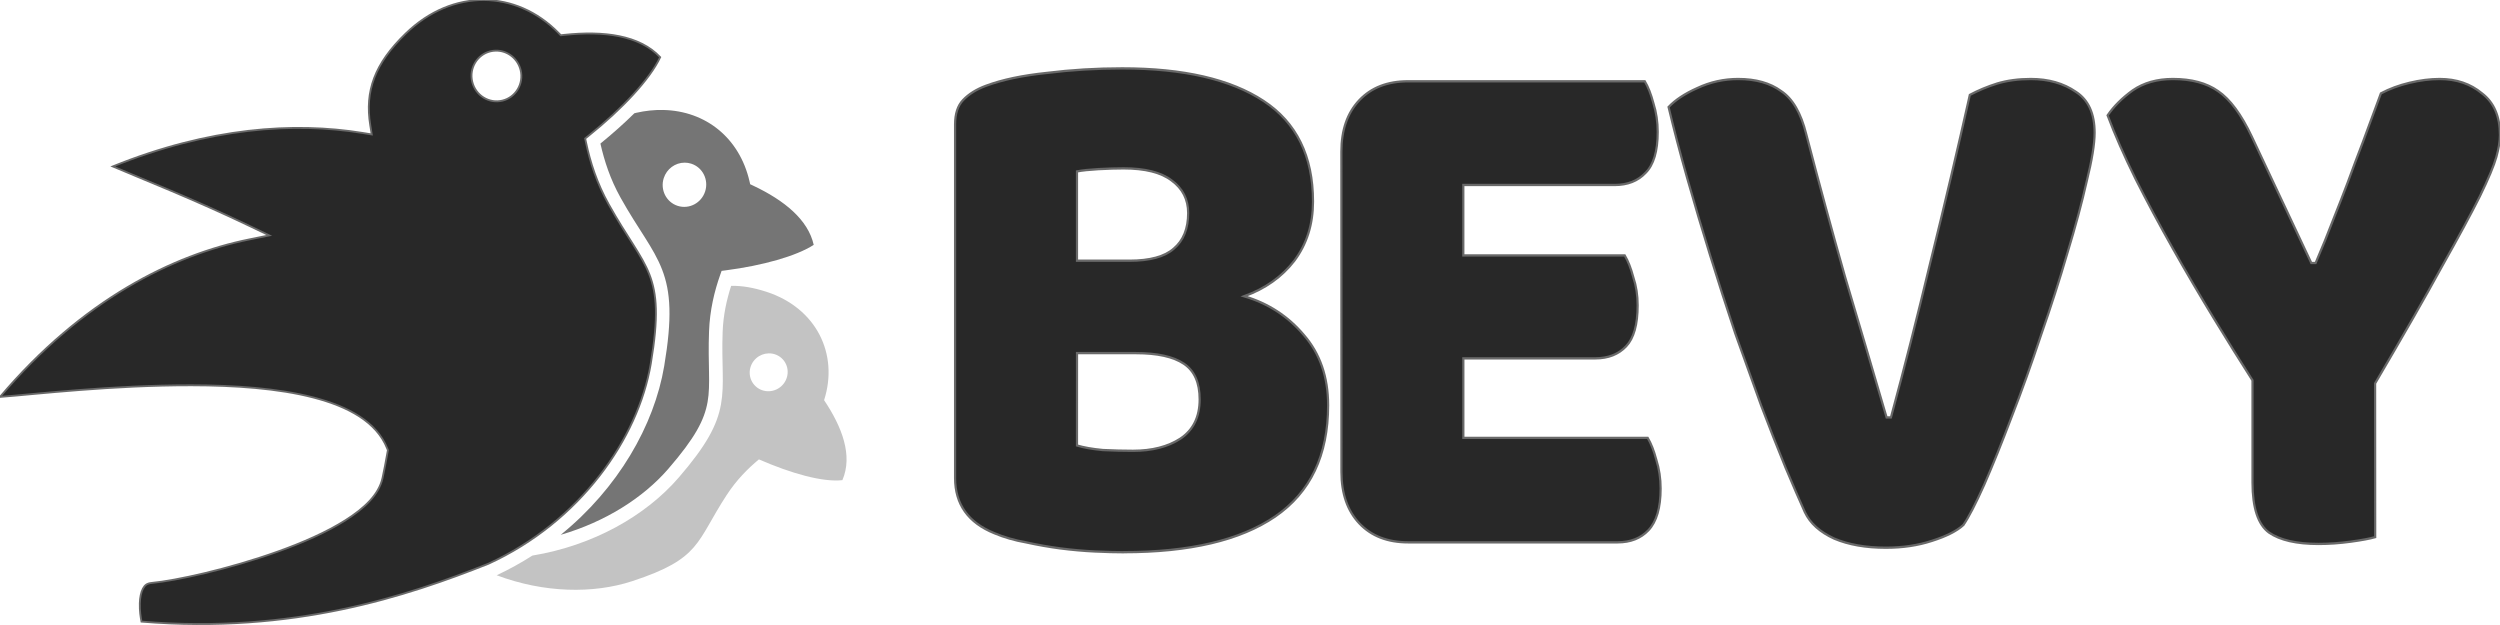
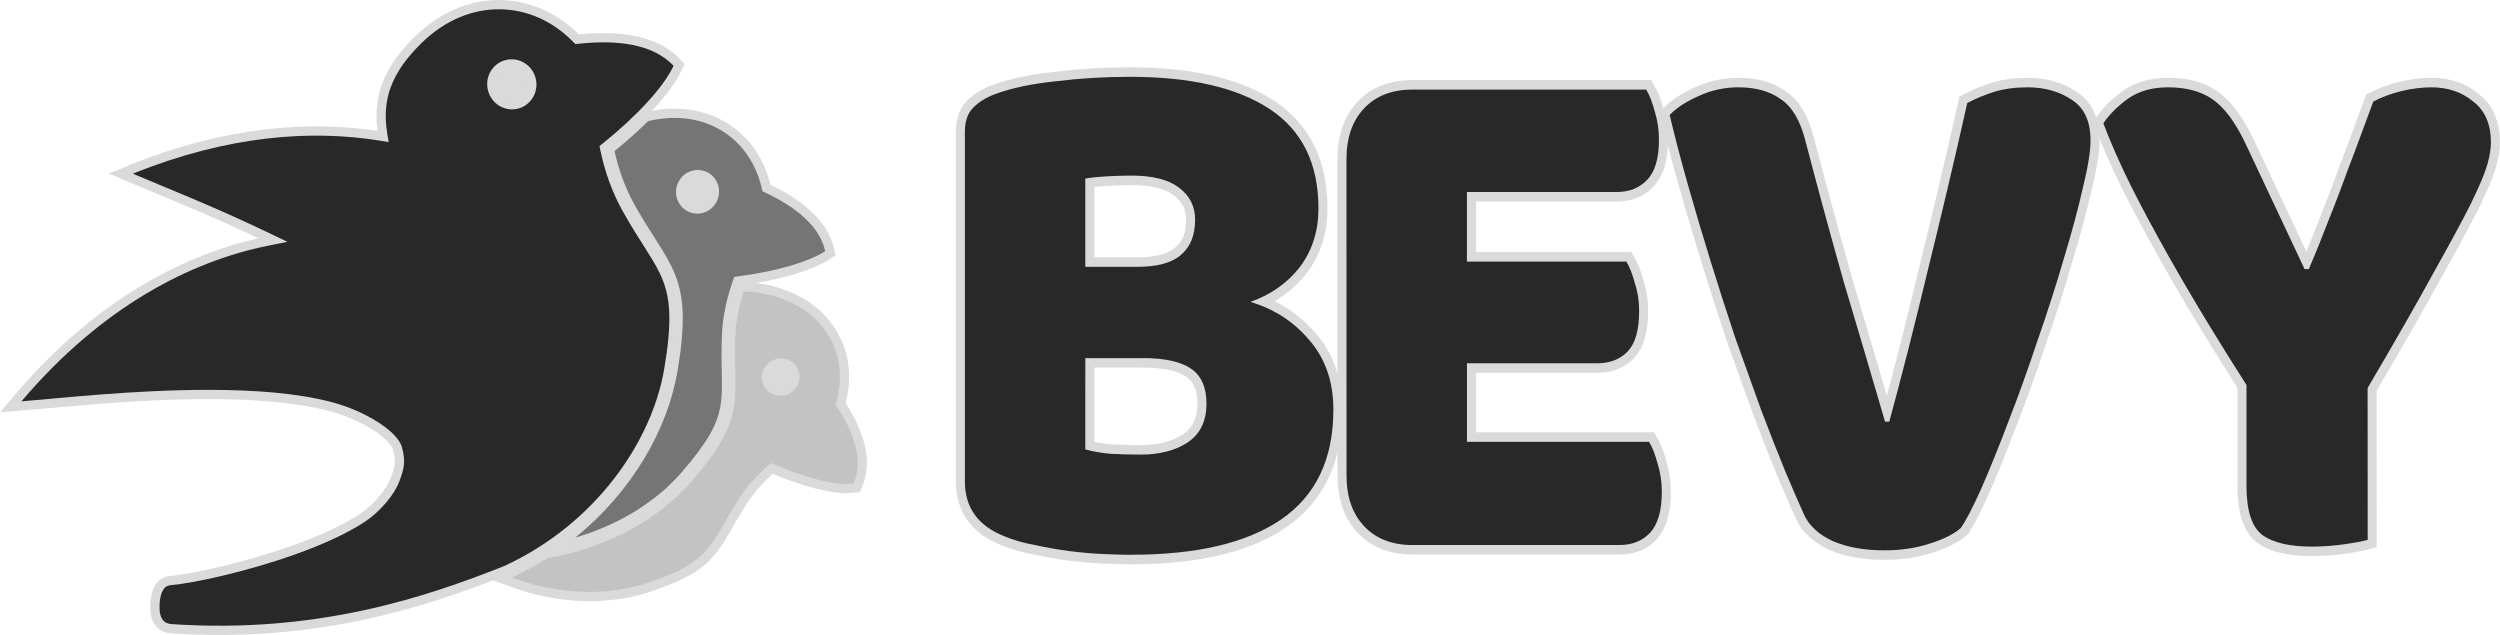
- <svg xmlns="http://www.w3.org/2000/svg" xmlns:xlink="http://www.w3.org/1999/xlink" id="svg1941" version="1.1" viewBox="0 0 93.706 23.391" height="23.391mm" width="93.706mm">
-   <defs id="defs1935">
-     <path id="B" d="m 87.4,202.262 q 0.345,0.099 0.887,0.148 0.542,0.025 1.035,0.025 0.985,0 1.626,-0.394 0.665,-0.419 0.665,-1.281 0,-0.813 -0.542,-1.158 -0.542,-0.345 -1.65,-0.345 h -2.02 z m 0,-6.011 h 1.798 q 1.059,0 1.527,-0.394 0.493,-0.394 0.493,-1.158 0,-0.665 -0.567,-1.059 -0.542,-0.394 -1.65,-0.394 -0.37,0 -0.862,0.025 -0.468,0.025 -0.739,0.074 z m 1.601,9.484 q -0.419,0 -0.985,-0.025 -0.567,-0.025 -1.182,-0.099 -0.591,-0.074 -1.182,-0.197 -0.591,-0.099 -1.084,-0.296 -1.355,-0.517 -1.355,-1.798 v -11.504 q 0,-0.517 0.271,-0.788 0.296,-0.296 0.788,-0.468 0.838,-0.296 2.094,-0.419 1.256,-0.148 2.587,-0.148 3.153,0 4.853,1.059 1.7,1.059 1.7,3.276 0,1.109 -0.64,1.921 -0.64,0.788 -1.724,1.158 1.232,0.345 2.045,1.256 0.838,0.911 0.838,2.291 0,2.439 -1.823,3.621 -1.798,1.158 -5.198,1.158 z" />
-     <path id="E" d="m 96.48,192.704 q 0,-1.059 0.616,-1.675 0.616,-0.616 1.675,-0.616 h 8.129 q 0.172,0.271 0.296,0.714 0.148,0.443 0.148,0.936 0,0.936 -0.419,1.33 -0.394,0.394 -1.059,0.394 h -5.198 v 2.291 h 5.543 q 0.172,0.271 0.296,0.714 0.148,0.419 0.148,0.911 0,0.936 -0.394,1.33 -0.394,0.394 -1.059,0.394 h -4.533 v 2.587 h 6.331 q 0.172,0.271 0.296,0.714 0.148,0.443 0.148,0.936 0,0.936 -0.419,1.355 -0.394,0.394 -1.059,0.394 h -7.193 q -1.059,0 -1.675,-0.616 -0.616,-0.616 -0.616,-1.675 z" />
-     <path id="V" d="m 117.842,204.849 q -0.345,0.296 -1.084,0.517 -0.714,0.222 -1.577,0.222 -1.035,0 -1.774,-0.296 -0.739,-0.32 -1.01,-0.862 -0.271,-0.567 -0.665,-1.453 -0.394,-0.911 -0.838,-2.02 -0.419,-1.109 -0.887,-2.34 -0.443,-1.256 -0.862,-2.537 -0.419,-1.281 -0.788,-2.513 -0.369,-1.232 -0.64,-2.316 0.345,-0.345 0.985,-0.616 0.665,-0.296 1.404,-0.296 0.911,0 1.478,0.394 0.591,0.369 0.862,1.404 0.665,2.414 1.33,4.631 0.69,2.192 1.429,4.582 h 0.148 q 0.665,-2.316 1.355,-5.05 0.714,-2.734 1.355,-5.444 0.443,-0.222 0.936,-0.369 0.517,-0.148 1.158,-0.148 0.911,0 1.552,0.419 0.64,0.394 0.64,1.33 0,0.542 -0.271,1.577 -0.246,1.035 -0.665,2.34 -0.394,1.281 -0.911,2.685 -0.493,1.404 -1.01,2.66 -0.493,1.232 -0.936,2.192 -0.443,0.936 -0.714,1.306 z" />
-     <path id="Y" d="m 131.985,205.243 q -0.271,0.074 -0.838,0.148 -0.567,0.074 -1.109,0.074 -1.133,0 -1.7,-0.37 -0.567,-0.394 -0.567,-1.626 v -3.326 q -0.616,-0.911 -1.33,-2.02 -0.714,-1.109 -1.404,-2.266 -0.69,-1.158 -1.281,-2.266 -0.591,-1.133 -0.961,-2.069 0.32,-0.443 0.862,-0.813 0.567,-0.37 1.379,-0.37 0.961,0 1.552,0.394 0.616,0.394 1.158,1.478 l 2.045,4.114 h 0.148 q 0.345,-0.764 0.591,-1.379 0.271,-0.64 0.517,-1.256 0.246,-0.64 0.517,-1.306 0.271,-0.69 0.616,-1.577 0.443,-0.222 0.985,-0.345 0.542,-0.123 1.035,-0.123 0.862,0 1.453,0.468 0.616,0.443 0.616,1.355 0,0.296 -0.123,0.714 -0.123,0.419 -0.567,1.281 -0.443,0.838 -1.306,2.291 -0.838,1.453 -2.291,3.794 z" />
-     <path id="bird" transform="translate(5.0092774e-5,-757.8763)" d="m 2191.146,2276.783 c -5.973,-0.035 -12.098,2.348 -17.361,7.459 -6.913,6.713 -9.06,12.755 -7.848,20.295 l 0.332,2.068 -2.066,-0.336 c -15.188,-2.461 -33.985,-1.218 -55.371,7.434 6.287,2.695 17.826,7.193 30.631,13.342 l 4.061,1.951 -4.414,0.894 c -16.909,3.427 -36.973,13.328 -55.299,34.934 8.198,-0.637 24.953,-2.609 42.428,-2.582 9.714,0.015 19.287,0.687 27.086,2.709 7.799,2.022 14.026,5.435 16.367,11.285 l 0.16,0.4 -0.076,0.424 c -0.384,2.183 -0.761,4.149 -1.117,5.76 -0.816,3.694 -4.01,6.682 -8.195,9.342 -4.186,2.66 -9.496,4.985 -15.014,6.961 -11.035,3.952 -22.78,6.477 -27.965,6.959 -1.102,0.102 -1.542,0.498 -1.967,1.27 -0.425,0.771 -0.659,1.982 -0.693,3.25 -0.046,1.693 0.181,3.104 0.367,4.062 33.749,2.767 58.847,-5.651 76.959,-12.838 20.351,-9.331 33.213,-27.758 36.006,-44.348 1.75,-10.395 1.375,-15.489 -0.312,-19.828 -1.687,-4.339 -4.922,-8.191 -9.025,-15.549 -2.637,-4.728 -4.108,-9.367 -5.02,-13.688 l -0.193,-0.91 0.727,-0.582 c 7.54,-6.045 13.681,-12.644 15.91,-17.449 -4.574,-4.865 -12.479,-5.893 -21.322,-4.947 l -0.727,0.076 -0.512,-0.521 c -4.713,-4.801 -10.562,-7.261 -16.535,-7.297 z m 2.648,11.232 a 5.629,5.524 76.403 0 1 5.502,4.322 5.629,5.524 76.403 0 1 -4.047,6.769 5.629,5.524 76.403 0 1 -6.693,-4.172 5.629,5.524 76.403 0 1 4.047,-6.769 5.629,5.524 76.403 0 1 1.191,-0.15 z" />
-   </defs>
-   <g transform="translate(-15.83809,-109.1515)" id="layer1">
-     <g style="opacity:1;fill:#757575;fill-opacity:1;stroke-width:0.756;stroke-miterlimit:4;stroke-dasharray:none" transform="matrix(0.6386771,0,0,0.6386771,-336.2912,-147.5184)" id="g1911-8-3-9-3">
-       <g id="g1121-3-8-8-2-8-7-1-2-8-3-9-6" style="fill:#929292;fill-opacity:1" transform="matrix(-0.4042672,-0.1743825,-0.1743825,0.4042672,678.7761,389.8476)">
-         <path transform="matrix(-0.551804,-0.2380231,-0.2380231,0.551804,1946.732,-620.612)" d="m 2246.031,2340.191 v 0 c -0.016,3e-4 -0.031,0 -0.047,0 -0.98,3.067 -1.739,6.4 -1.883,10.195 -0.271,7.126 0.453,11.464 -0.367,16.08 -0.82,4.616 -3.245,9.161 -9.414,16.287 -7.342,8.482 -18.979,15.045 -32.42,17.264 -2.502,1.597 -5.142,3.061 -7.92,4.363 10.462,3.938 21.402,4.153 30.076,1.307 15.279,-5.014 14.096,-8.616 20.943,-19.107 2.157,-3.305 4.647,-5.828 7.148,-7.9 7.125,3.107 14.143,5.101 18.516,4.607 2.351,-5.45 -0.057,-11.771 -4.059,-17.746 3.282,-10.196 -1.699,-20.406 -12.73,-24.016 -2.877,-0.942 -5.463,-1.384 -7.844,-1.338 z m 8.275,14.971 a 4.167,4.245 48.68 0 1 3.197,1.397 4.167,4.245 48.68 0 1 -0.438,5.934 4.167,4.245 48.68 0 1 -5.939,-0.326 4.167,4.245 48.68 0 1 0.438,-5.934 4.167,4.245 48.68 0 1 2.742,-1.07 z m -68.375,45.379 c 0.127,0.075 0.257,0.141 0.385,0.215 0.131,-0.049 0.264,-0.101 0.395,-0.15 -0.26,-0.023 -0.519,-0.039 -0.779,-0.064 z" style="fill:#c3c3c3;fill-opacity:1;stroke:none;stroke-width:0.56px;stroke-linecap:butt;stroke-linejoin:miter;stroke-opacity:1" id="path819-1-94-5-3-1-9-6-4-90-0-8-9-5-8-6-1" />
+ <svg xmlns="http://www.w3.org/2000/svg" id="svg2321" version="1.1" viewBox="0 0 148.528 37.725" height="37.725mm" width="148.528mm">
+   <defs id="defs2315" />
+   <g transform="translate(-32.10653,-123.3149)" id="layer1">
+     <circle style="fill:#dadada;fill-opacity:1;stroke:none;stroke-width:1.1;stroke-linecap:round;stroke-miterlimit:4;stroke-dasharray:none;stroke-opacity:1;paint-order:markers stroke fill;stop-color:#000000" id="path2611" cx="62.581" cy="128.153" r="3.043" />
+     <circle style="fill:#dadada;fill-opacity:1;stroke:none;stroke-width:1.1;stroke-linecap:round;stroke-miterlimit:4;stroke-dasharray:none;stroke-opacity:1;paint-order:markers stroke fill;stop-color:#000000" id="path2611-7" cx="73.807" cy="134.579" r="3.043" />
+     <circle style="fill:#dadada;fill-opacity:1;stroke:none;stroke-width:1.1;stroke-linecap:round;stroke-miterlimit:4;stroke-dasharray:none;stroke-opacity:1;paint-order:markers stroke fill;stop-color:#000000" id="path2611-71" cx="78.437" cy="146.069" r="3.043" />
+     <circle style="fill:#dadada;fill-opacity:1;stroke:none;stroke-width:1.1;stroke-linecap:round;stroke-miterlimit:4;stroke-dasharray:none;stroke-opacity:1;paint-order:markers stroke fill;stop-color:#000000" id="path2611-1" cx="65.208" cy="154.167" r="3.043" />
+     <g id="g1911-8-3-9-3-2-8" transform="translate(-517.962,-278.0112)" style="opacity:1;fill:#c3c3c3;fill-opacity:1;stroke:#dadada;stroke-width:1.1;stroke-miterlimit:4;stroke-dasharray:none;stroke-opacity:1;paint-order:markers stroke fill">
+       <g transform="matrix(-0.4042672,-0.1743825,-0.1743825,0.4042672,678.7761,389.8476)" style="fill:#c3c3c3;fill-opacity:1;stroke:#dadada;stroke-width:2.498;stroke-miterlimit:4;stroke-dasharray:none;stroke-opacity:1;paint-order:markers stroke fill" id="g1121-3-8-8-2-8-7-1-2-8-3-9-6-0-1">
+         <path id="path819-1-94-5-3-1-9-6-4-90-0-8-9-5-8-6-1-6-2" style="fill:#c3c3c3;fill-opacity:1;stroke:#dadada;stroke-width:4.157;stroke-linecap:butt;stroke-linejoin:miter;stroke-miterlimit:4;stroke-dasharray:none;stroke-opacity:1;paint-order:markers stroke fill" d="m 2246.031,2340.191 v 0 c -0.016,3e-4 -0.031,0 -0.047,0 -0.98,3.067 -1.739,6.4 -1.883,10.195 -0.271,7.126 0.453,11.464 -0.367,16.08 -0.82,4.616 -3.245,9.161 -9.414,16.287 -7.342,8.482 -18.979,15.045 -32.42,17.264 -2.502,1.597 -5.142,3.061 -7.92,4.363 10.462,3.938 21.402,4.153 30.076,1.307 15.279,-5.014 14.096,-8.616 20.943,-19.107 2.157,-3.305 4.647,-5.828 7.148,-7.9 7.125,3.107 14.143,5.101 18.516,4.607 2.351,-5.45 -0.057,-11.771 -4.059,-17.746 3.282,-10.196 -1.699,-20.406 -12.73,-24.016 -2.877,-0.942 -5.463,-1.384 -7.844,-1.338 z m 8.275,14.971 a 4.167,4.245 48.68 0 1 3.197,1.397 4.167,4.245 48.68 0 1 -0.438,5.934 4.167,4.245 48.68 0 1 -5.939,-0.326 4.167,4.245 48.68 0 1 0.438,-5.934 4.167,4.245 48.68 0 1 2.742,-1.07 z m -68.375,45.379 c 0.127,0.075 0.257,0.141 0.385,0.215 0.131,-0.049 0.264,-0.101 0.395,-0.15 -0.26,-0.023 -0.519,-0.039 -0.779,-0.064 z" transform="matrix(-0.551804,-0.2380231,-0.2380231,0.551804,1946.732,-620.612)" />
      </g>
    </g>
-     <g style="opacity:1;fill:#282828;fill-opacity:1;stroke:none;stroke-width:0.756;stroke-miterlimit:4;stroke-dasharray:none;stroke-opacity:1" transform="matrix(-0.289957,0.2343288,0.2343288,0.289957,41.47955,36.94942)" id="g1051-1-2-0-8-6-0-8-1-5-6-9-6">
-       <g style="opacity:1;fill:#282828;fill-opacity:1" transform="matrix(-0.3525408,0.2849059,0.2849059,0.3525408,477.11,-1021.767)" id="g3029-3">
-         <use xlink:href="#bird" style="color:#000000;font-style:normal;font-variant:normal;font-weight:normal;font-stretch:normal;font-size:medium;line-height:normal;font-family:sans-serif;font-variant-ligatures:normal;font-variant-position:normal;font-variant-caps:normal;font-variant-numeric:normal;font-variant-alternates:normal;font-variant-east-asian:normal;font-feature-settings:normal;font-variation-settings:normal;text-indent:0;text-align:start;text-decoration:none;text-decoration-line:none;text-decoration-style:solid;text-decoration-color:#000000;letter-spacing:normal;word-spacing:normal;text-transform:none;writing-mode:lr-tb;direction:ltr;text-orientation:mixed;dominant-baseline:auto;baseline-shift:baseline;text-anchor:start;white-space:normal;shape-padding:0;shape-margin:0;inline-size:0;clip-rule:nonzero;display:inline;overflow:visible;visibility:visible;isolation:auto;mix-blend-mode:normal;color-interpolation:sRGB;color-interpolation-filters:linearRGB;solid-color:#000000;solid-opacity:1;vector-effect:none;fill:#282828;fill-opacity:1;fill-rule:nonzero;stroke:none;stroke-width:3.024;stroke-linecap:butt;stroke-linejoin:miter;stroke-miterlimit:4;stroke-dasharray:none;stroke-dashoffset:0;stroke-opacity:1;color-rendering:auto;image-rendering:auto;shape-rendering:auto;text-rendering:auto;enable-background:accumulate;stop-color:#000000;stop-opacity:1" id="path3031-2" />
-         <use xlink:href="#bird" stroke="dimgray" stroke-width="0.11mm" fill="none" />
+     <g id="g1051-1-2-0-8-6-0-8-1-5-6-9-6-8-9" transform="matrix(-0.4539962,0.3668971,0.3668971,0.4539962,73.52733,10.81681)" style="opacity:1;fill:#ececec;fill-opacity:1;stroke:#dadada;stroke-width:1.884;stroke-miterlimit:4;stroke-dasharray:none;stroke-opacity:1;paint-order:markers stroke fill">
+       <g id="g3029-3-9-3" transform="matrix(-0.3525408,0.2849059,0.2849059,0.3525408,477.11,-1021.767)" style="opacity:1;fill:#282828;fill-opacity:1;stroke:#dadada;stroke-width:4.157;stroke-miterlimit:4;stroke-dasharray:none;stroke-opacity:1;paint-order:markers stroke fill">
+         <path id="path3031-2-2-9" style="color:#000000;font-style:normal;font-variant:normal;font-weight:normal;font-stretch:normal;font-size:medium;line-height:normal;font-family:sans-serif;font-variant-ligatures:normal;font-variant-position:normal;font-variant-caps:normal;font-variant-numeric:normal;font-variant-alternates:normal;font-variant-east-asian:normal;font-feature-settings:normal;font-variation-settings:normal;text-indent:0;text-align:start;text-decoration:none;text-decoration-line:none;text-decoration-style:solid;text-decoration-color:#000000;letter-spacing:normal;word-spacing:normal;text-transform:none;writing-mode:lr-tb;direction:ltr;text-orientation:mixed;dominant-baseline:auto;baseline-shift:baseline;text-anchor:start;white-space:normal;shape-padding:0;shape-margin:0;inline-size:0;clip-rule:nonzero;display:inline;overflow:visible;visibility:visible;isolation:auto;mix-blend-mode:normal;color-interpolation:sRGB;color-interpolation-filters:linearRGB;solid-color:#000000;solid-opacity:1;fill:#282828;fill-opacity:1;fill-rule:nonzero;stroke:#dadada;stroke-width:4.157;stroke-linecap:butt;stroke-linejoin:miter;stroke-miterlimit:4;stroke-dasharray:none;stroke-dashoffset:0;stroke-opacity:1;paint-order:markers stroke fill;color-rendering:auto;image-rendering:auto;shape-rendering:auto;text-rendering:auto;enable-background:accumulate;stop-color:#000000;stop-opacity:1" d="m 2191.146,2276.783 c -5.973,-0.035 -12.098,2.348 -17.361,7.459 -6.913,6.713 -9.06,12.755 -7.848,20.295 l 0.332,2.068 -2.066,-0.336 c -15.188,-2.461 -33.985,-1.218 -55.371,7.434 6.287,2.695 17.826,7.193 30.631,13.342 l 4.061,1.951 -4.414,0.894 c -16.909,3.427 -36.973,13.328 -55.299,34.934 8.198,-0.637 24.953,-2.609 42.428,-2.582 9.714,0.015 19.287,0.687 27.086,2.709 7.799,2.022 14.887,6.65 15.886,10.041 0.999,3.391 0.432,5.176 -0.552,7.829 -0.984,2.652 -4.01,6.682 -8.195,9.342 -4.186,2.66 -9.496,4.985 -15.014,6.961 -11.035,3.952 -22.78,6.477 -27.965,6.959 -1.102,0.102 -1.542,0.498 -1.967,1.27 -0.425,0.771 -0.659,1.982 -0.693,3.25 -0.046,1.693 0.217,2.576 0.695,3.246 0.478,0.67 1.224,0.938 1.993,0.99 32.582,2.205 56.944,-5.991 74.638,-13.012 20.351,-9.331 33.213,-27.758 36.006,-44.348 1.75,-10.395 1.375,-15.489 -0.312,-19.828 -1.687,-4.339 -4.922,-8.191 -9.025,-15.549 -2.637,-4.728 -4.108,-9.367 -5.02,-13.688 l -0.193,-0.91 0.727,-0.582 c 7.54,-6.045 13.681,-12.644 15.91,-17.449 -4.574,-4.865 -12.479,-5.893 -21.322,-4.947 l -0.727,0.076 -0.512,-0.521 c -4.713,-4.801 -10.562,-7.261 -16.535,-7.297 z m 2.648,11.232 c 2.593,-0.041 4.881,1.757 5.502,4.322 0.731,3.022 -1.081,6.053 -4.047,6.769 -2.966,0.718 -5.963,-1.15 -6.693,-4.172 -0.731,-3.022 1.081,-6.053 4.047,-6.769 0.39,-0.094 0.79,-0.144 1.191,-0.15 z" transform="translate(5.0092774e-5,-757.8763)" />
      </g>
    </g>
-     <g transform="matrix(-0.3225918,0.04314193,0.04314193,0.3225918,94.63531,65.32372)" id="g1051-1-1-8-8-4-9-4-0-4-6-4-7-6" style="opacity:1;fill:#353535;fill-opacity:1;stroke-width:0.756;stroke-miterlimit:4;stroke-dasharray:none">
-       <g transform="translate(-20.24458,-6.120921)" id="g1129-5-9-8-0-7-2-7-3-8-61-1">
-         <g transform="translate(61.54776,-5.672668)" id="g1344-1-3-9-3-8-8-8-3-5">
-           <g style="fill:#757575;fill-opacity:1" id="g1121-7-7-2-3-3-7-4-5-8-2-5">
-             <g style="opacity:1" transform="matrix(-0.514626,0.06882369,0.06882369,0.514626,1184.364,-811.9091)" id="g3006-4">
-               <path transform="translate(1.2499985e-4,-757.8763)" d="m 2230.894,2301.174 c -1.911,-0.039 -3.912,0.162 -5.979,0.633 -0.139,0.032 -0.261,0.071 -0.398,0.104 -2.274,2.248 -4.813,4.505 -7.529,6.717 0.875,3.86 2.174,7.883 4.471,12.002 3.987,7.149 7.274,10.966 9.203,15.926 1.929,4.96 2.264,10.794 0.475,21.424 -2.218,13.178 -10.24,27.132 -22.959,37.434 9.872,-2.879 18.287,-8.191 23.858,-14.627 6.013,-6.946 8.019,-10.876 8.723,-14.836 0.704,-3.96 0.044,-8.3 0.324,-15.664 0.18,-4.745 1.191,-8.896 2.477,-12.545 l 0.309,-0.875 0.922,-0.121 c 8.228,-1.067 15.665,-3.167 19.51,-5.648 -1.235,-5.552 -6.481,-9.86 -13.428,-13.135 l -0.662,-0.312 -0.166,-0.713 c -2.203,-9.461 -9.591,-15.563 -19.148,-15.762 z m 4.783,11.686 a 4.823,4.914 17.729 0 1 1.447,0.225 4.823,4.914 17.729 0 1 3.098,6.148 4.823,4.914 17.729 0 1 -6.09,3.213 4.823,4.914 17.729 0 1 -3.098,-6.148 4.823,4.914 17.729 0 1 4.643,-3.438 z" style="color:#000000;font-style:normal;font-variant:normal;font-weight:normal;font-stretch:normal;font-size:medium;line-height:normal;font-family:sans-serif;font-variant-ligatures:normal;font-variant-position:normal;font-variant-caps:normal;font-variant-numeric:normal;font-variant-alternates:normal;font-variant-east-asian:normal;font-feature-settings:normal;font-variation-settings:normal;text-indent:0;text-align:start;text-decoration:none;text-decoration-line:none;text-decoration-style:solid;text-decoration-color:#000000;letter-spacing:normal;word-spacing:normal;text-transform:none;writing-mode:lr-tb;direction:ltr;text-orientation:mixed;dominant-baseline:auto;baseline-shift:baseline;text-anchor:start;white-space:normal;shape-padding:0;shape-margin:0;inline-size:0;clip-rule:nonzero;display:inline;overflow:visible;visibility:visible;isolation:auto;mix-blend-mode:normal;color-interpolation:sRGB;color-interpolation-filters:linearRGB;solid-color:#000000;solid-opacity:1;vector-effect:none;fill:#757575;fill-opacity:1;fill-rule:nonzero;stroke:none;stroke-width:3.024;stroke-linecap:butt;stroke-linejoin:miter;stroke-miterlimit:4;stroke-dasharray:none;stroke-dashoffset:0;stroke-opacity:1;color-rendering:auto;image-rendering:auto;shape-rendering:auto;text-rendering:auto;enable-background:accumulate;stop-color:#000000;stop-opacity:1" id="path3008-7" />
+     <g style="opacity:1;fill:#757575;fill-opacity:1;stroke:#dadada;stroke-width:2.159;stroke-miterlimit:4;stroke-dasharray:none;stroke-opacity:1;paint-order:markers stroke fill" id="g1051-1-1-8-8-4-9-4-0-4-6-4-7-6-6-0" transform="matrix(-0.5050937,0.06754889,0.06754889,0.5050937,156.7552,55.24347)">
+       <g style="fill:#757575;fill-opacity:1;stroke:#dadada;stroke-width:2.159;stroke-miterlimit:4;stroke-dasharray:none;stroke-opacity:1;paint-order:markers stroke fill" id="g1129-5-9-8-0-7-2-7-3-8-61-1-6-8" transform="translate(-20.24458,-6.120921)">
+         <g style="fill:#757575;fill-opacity:1;stroke:#dadada;stroke-width:2.159;stroke-miterlimit:4;stroke-dasharray:none;stroke-opacity:1;paint-order:markers stroke fill" id="g1344-1-3-9-3-8-8-8-3-5-4-8" transform="translate(61.54776,-5.672668)">
+           <g id="g1121-7-7-2-3-3-7-4-5-8-2-5-9-5" style="fill:#757575;fill-opacity:1;stroke:#dadada;stroke-width:2.159;stroke-miterlimit:4;stroke-dasharray:none;stroke-opacity:1;paint-order:markers stroke fill">
+             <g id="g3006-4-5-0" transform="matrix(-0.514626,0.06882369,0.06882369,0.514626,1184.364,-811.9091)" style="opacity:1;fill:#757575;fill-opacity:1;stroke:#dadada;stroke-width:4.157;stroke-miterlimit:4;stroke-dasharray:none;stroke-opacity:1;paint-order:markers stroke fill">
+               <path id="path3008-7-0-9" style="color:#000000;font-style:normal;font-variant:normal;font-weight:normal;font-stretch:normal;font-size:medium;line-height:normal;font-family:sans-serif;font-variant-ligatures:normal;font-variant-position:normal;font-variant-caps:normal;font-variant-numeric:normal;font-variant-alternates:normal;font-variant-east-asian:normal;font-feature-settings:normal;font-variation-settings:normal;text-indent:0;text-align:start;text-decoration:none;text-decoration-line:none;text-decoration-style:solid;text-decoration-color:#000000;letter-spacing:normal;word-spacing:normal;text-transform:none;writing-mode:lr-tb;direction:ltr;text-orientation:mixed;dominant-baseline:auto;baseline-shift:baseline;text-anchor:start;white-space:normal;shape-padding:0;shape-margin:0;inline-size:0;clip-rule:nonzero;display:inline;overflow:visible;visibility:visible;isolation:auto;mix-blend-mode:normal;color-interpolation:sRGB;color-interpolation-filters:linearRGB;solid-color:#000000;solid-opacity:1;fill:#757575;fill-opacity:1;fill-rule:nonzero;stroke:#dadada;stroke-width:4.157;stroke-linecap:butt;stroke-linejoin:miter;stroke-miterlimit:4;stroke-dasharray:none;stroke-dashoffset:0;stroke-opacity:1;paint-order:markers stroke fill;color-rendering:auto;image-rendering:auto;shape-rendering:auto;text-rendering:auto;enable-background:accumulate;stop-color:#000000;stop-opacity:1" d="m 2230.894,2301.174 c -1.911,-0.039 -3.912,0.162 -5.979,0.633 -0.139,0.032 -0.261,0.071 -0.398,0.104 -2.274,2.248 -4.813,4.505 -7.529,6.717 0.875,3.86 2.174,7.883 4.471,12.002 3.987,7.149 7.274,10.966 9.203,15.926 1.929,4.96 2.264,10.794 0.475,21.424 -2.218,13.178 -10.24,27.132 -22.959,37.434 9.872,-2.879 18.287,-8.191 23.858,-14.627 6.013,-6.946 8.019,-10.876 8.723,-14.836 0.704,-3.96 0.044,-8.3 0.324,-15.664 0.18,-4.745 1.191,-8.896 2.477,-12.545 l 0.309,-0.875 0.922,-0.121 c 8.228,-1.067 15.665,-3.167 19.51,-5.648 -1.235,-5.552 -6.481,-9.86 -13.428,-13.135 l -0.662,-0.312 -0.166,-0.713 c -2.203,-9.461 -9.591,-15.563 -19.148,-15.762 z m 4.783,11.686 a 4.823,4.914 17.729 0 1 1.447,0.225 4.823,4.914 17.729 0 1 3.098,6.148 4.823,4.914 17.729 0 1 -6.09,3.213 4.823,4.914 17.729 0 1 -3.098,-6.148 4.823,4.914 17.729 0 1 4.643,-3.438 z" transform="translate(1.2499985e-4,-757.8763)" />
            </g>
          </g>
        </g>
      </g>
    </g>
-     <g id="text1778-3-6-3-9-3-6-4-0-9-5" style="font-style:normal;font-weight:normal;font-size:10.301px;line-height:1.25;font-family:sans-serif;letter-spacing:0px;word-spacing:0px;opacity:1;fill:#282828;fill-opacity:1;stroke:none;stroke-width:0.258;stroke-miterlimit:4;stroke-dasharray:none" transform="matrix(1.091397,0,0,1.152116,-39.18187,-107.1797)" aria-label="BEVY">
-       <use xlink:href="#B" id="path1940-83-0-6-3-1-1-8-3-1-6" style="font-style:normal;font-variant:normal;font-weight:normal;font-stretch:normal;font-size:21.975px;font-family:'Baloo Bhaijaan';-inkscape-font-specification:'Baloo Bhaijaan, Normal';font-variant-ligatures:normal;font-variant-caps:normal;font-variant-numeric:normal;font-feature-settings:normal;text-align:start;writing-mode:lr-tb;text-anchor:start;fill:#282828;fill-opacity:1;stroke-width:0.289" />
-       <use xlink:href="#B" stroke="dimgray" stroke-width="0.02mm" fill="none" />
-       <use xlink:href="#E" id="path1942-3-4-06-1-4-5-1-0-0-9" style="font-style:normal;font-variant:normal;font-weight:normal;font-stretch:normal;font-size:21.975px;font-family:'Baloo Bhaijaan';-inkscape-font-specification:'Baloo Bhaijaan, Normal';font-variant-ligatures:normal;font-variant-caps:normal;font-variant-numeric:normal;font-feature-settings:normal;text-align:start;writing-mode:lr-tb;text-anchor:start;fill:#282828;fill-opacity:1;stroke-width:0.289" />
-       <use xlink:href="#E" stroke="dimgray" stroke-width="0.02mm" fill="none" />
-       <use xlink:href="#V" id="path1944-3-1-2-9-9-5-0-9-7-3" style="font-style:normal;font-variant:normal;font-weight:normal;font-stretch:normal;font-size:21.975px;font-family:'Baloo Bhaijaan';-inkscape-font-specification:'Baloo Bhaijaan, Normal';font-variant-ligatures:normal;font-variant-caps:normal;font-variant-numeric:normal;font-feature-settings:normal;text-align:start;writing-mode:lr-tb;text-anchor:start;fill:#282828;fill-opacity:1;stroke-width:0.289" />
-       <use xlink:href="#V" stroke="dimgray" stroke-width="0.02mm" fill="none" />
-       <use xlink:href="#Y" id="path1946-80-0-6-4-2-4-3-2-5-7" style="font-style:normal;font-variant:normal;font-weight:normal;font-stretch:normal;font-size:21.975px;font-family:'Baloo Bhaijaan';-inkscape-font-specification:'Baloo Bhaijaan, Normal';font-variant-ligatures:normal;font-variant-caps:normal;font-variant-numeric:normal;font-feature-settings:normal;text-align:start;writing-mode:lr-tb;text-anchor:start;fill:#282828;fill-opacity:1;stroke-width:0.289" />
-       <use xlink:href="#Y" stroke="dimgray" stroke-width="0.02mm" fill="none" />
+     <g aria-label="BEVY" transform="matrix(1.708841,0,0,1.80391,-52.76718,-214.8514)" style="font-style:normal;font-weight:normal;font-size:10.301px;line-height:1.25;font-family:sans-serif;letter-spacing:0px;word-spacing:0px;opacity:1;fill:#282828;fill-opacity:1;stroke:#dadada;stroke-width:0.627;stroke-miterlimit:4;stroke-dasharray:none;stroke-opacity:1;paint-order:markers stroke fill" id="text1778-3-6-3-9-3-6-4-0-9-5-4-6">
+       <path d="m 87.4,202.262 q 0.345,0.099 0.887,0.148 0.542,0.025 1.035,0.025 0.985,0 1.626,-0.394 0.665,-0.419 0.665,-1.281 0,-0.813 -0.542,-1.158 -0.542,-0.345 -1.65,-0.345 h -2.02 z m 0,-6.011 h 1.798 q 1.059,0 1.527,-0.394 0.493,-0.394 0.493,-1.158 0,-0.665 -0.567,-1.059 -0.542,-0.394 -1.65,-0.394 -0.37,0 -0.862,0.025 -0.468,0.025 -0.739,0.074 z m 1.601,9.484 q -0.419,0 -0.985,-0.025 -0.567,-0.025 -1.182,-0.099 -0.591,-0.074 -1.182,-0.197 -0.591,-0.099 -1.084,-0.296 -1.355,-0.517 -1.355,-1.798 v -11.504 q 0,-0.517 0.271,-0.788 0.296,-0.296 0.788,-0.468 0.838,-0.296 2.094,-0.419 1.256,-0.148 2.587,-0.148 3.153,0 4.853,1.059 1.7,1.059 1.7,3.276 0,1.109 -0.64,1.921 -0.64,0.788 -1.724,1.158 1.232,0.345 2.045,1.256 0.838,0.911 0.838,2.291 0,2.439 -1.823,3.621 -1.798,1.158 -5.198,1.158 z" style="font-style:normal;font-variant:normal;font-weight:normal;font-stretch:normal;font-size:21.975px;font-family:'Baloo Bhaijaan';-inkscape-font-specification:'Baloo Bhaijaan, Normal';font-variant-ligatures:normal;font-variant-caps:normal;font-variant-numeric:normal;font-feature-settings:normal;text-align:start;writing-mode:lr-tb;text-anchor:start;fill:#282828;fill-opacity:1;stroke:#dadada;stroke-width:0.627;stroke-miterlimit:4;stroke-dasharray:none;stroke-opacity:1;paint-order:markers stroke fill" id="path1940-83-0-6-3-1-1-8-3-1-6-8-3" />
+       <path d="m 96.48,192.704 q 0,-1.059 0.616,-1.675 0.616,-0.616 1.675,-0.616 h 8.129 q 0.172,0.271 0.296,0.714 0.148,0.443 0.148,0.936 0,0.936 -0.419,1.33 -0.394,0.394 -1.059,0.394 h -5.198 v 2.291 h 5.543 q 0.172,0.271 0.296,0.714 0.148,0.419 0.148,0.911 0,0.936 -0.394,1.33 -0.394,0.394 -1.059,0.394 h -4.533 v 2.587 h 6.331 q 0.172,0.271 0.296,0.714 0.148,0.443 0.148,0.936 0,0.936 -0.419,1.355 -0.394,0.394 -1.059,0.394 h -7.193 q -1.059,0 -1.675,-0.616 -0.616,-0.616 -0.616,-1.675 z" style="font-style:normal;font-variant:normal;font-weight:normal;font-stretch:normal;font-size:21.975px;font-family:'Baloo Bhaijaan';-inkscape-font-specification:'Baloo Bhaijaan, Normal';font-variant-ligatures:normal;font-variant-caps:normal;font-variant-numeric:normal;font-feature-settings:normal;text-align:start;writing-mode:lr-tb;text-anchor:start;fill:#282828;fill-opacity:1;stroke:#dadada;stroke-width:0.627;stroke-miterlimit:4;stroke-dasharray:none;stroke-opacity:1;paint-order:markers stroke fill" id="path1942-3-4-06-1-4-5-1-0-0-9-7-8" />
+       <path d="m 117.842,204.849 q -0.345,0.296 -1.084,0.517 -0.714,0.222 -1.577,0.222 -1.035,0 -1.774,-0.296 -0.739,-0.32 -1.01,-0.862 -0.271,-0.567 -0.665,-1.453 -0.394,-0.911 -0.838,-2.02 -0.419,-1.109 -0.887,-2.34 -0.443,-1.256 -0.862,-2.537 -0.419,-1.281 -0.788,-2.513 -0.369,-1.232 -0.64,-2.316 0.345,-0.345 0.985,-0.616 0.665,-0.296 1.404,-0.296 0.911,0 1.478,0.394 0.591,0.369 0.862,1.404 0.665,2.414 1.33,4.631 0.69,2.192 1.429,4.582 h 0.148 q 0.665,-2.316 1.355,-5.05 0.714,-2.734 1.355,-5.444 0.443,-0.222 0.936,-0.369 0.517,-0.148 1.158,-0.148 0.911,0 1.552,0.419 0.64,0.394 0.64,1.33 0,0.542 -0.271,1.577 -0.246,1.035 -0.665,2.34 -0.394,1.281 -0.911,2.685 -0.493,1.404 -1.01,2.66 -0.493,1.232 -0.936,2.192 -0.443,0.936 -0.714,1.306 z" style="font-style:normal;font-variant:normal;font-weight:normal;font-stretch:normal;font-size:21.975px;font-family:'Baloo Bhaijaan';-inkscape-font-specification:'Baloo Bhaijaan, Normal';font-variant-ligatures:normal;font-variant-caps:normal;font-variant-numeric:normal;font-feature-settings:normal;text-align:start;writing-mode:lr-tb;text-anchor:start;fill:#282828;fill-opacity:1;stroke:#dadada;stroke-width:0.627;stroke-miterlimit:4;stroke-dasharray:none;stroke-opacity:1;paint-order:markers stroke fill" id="path1944-3-1-2-9-9-5-0-9-7-3-1-5" />
+       <path d="m 131.985,205.243 q -0.271,0.074 -0.838,0.148 -0.567,0.074 -1.109,0.074 -1.133,0 -1.7,-0.37 -0.567,-0.394 -0.567,-1.626 v -3.326 q -0.616,-0.911 -1.33,-2.02 -0.714,-1.109 -1.404,-2.266 -0.69,-1.158 -1.281,-2.266 -0.591,-1.133 -0.961,-2.069 0.32,-0.443 0.862,-0.813 0.567,-0.37 1.379,-0.37 0.961,0 1.552,0.394 0.616,0.394 1.158,1.478 l 2.045,4.114 h 0.148 q 0.345,-0.764 0.591,-1.379 0.271,-0.64 0.517,-1.256 0.246,-0.64 0.517,-1.306 0.271,-0.69 0.616,-1.577 0.443,-0.222 0.985,-0.345 0.542,-0.123 1.035,-0.123 0.862,0 1.453,0.468 0.616,0.443 0.616,1.355 0,0.296 -0.123,0.714 -0.123,0.419 -0.567,1.281 -0.443,0.838 -1.306,2.291 -0.838,1.453 -2.291,3.794 z" style="font-style:normal;font-variant:normal;font-weight:normal;font-stretch:normal;font-size:21.975px;font-family:'Baloo Bhaijaan';-inkscape-font-specification:'Baloo Bhaijaan, Normal';font-variant-ligatures:normal;font-variant-caps:normal;font-variant-numeric:normal;font-feature-settings:normal;text-align:start;writing-mode:lr-tb;text-anchor:start;fill:#282828;fill-opacity:1;stroke:#dadada;stroke-width:0.627;stroke-miterlimit:4;stroke-dasharray:none;stroke-opacity:1;paint-order:markers stroke fill" id="path1946-80-0-6-4-2-4-3-2-5-7-7-6" />
    </g>
  </g>
</svg>
